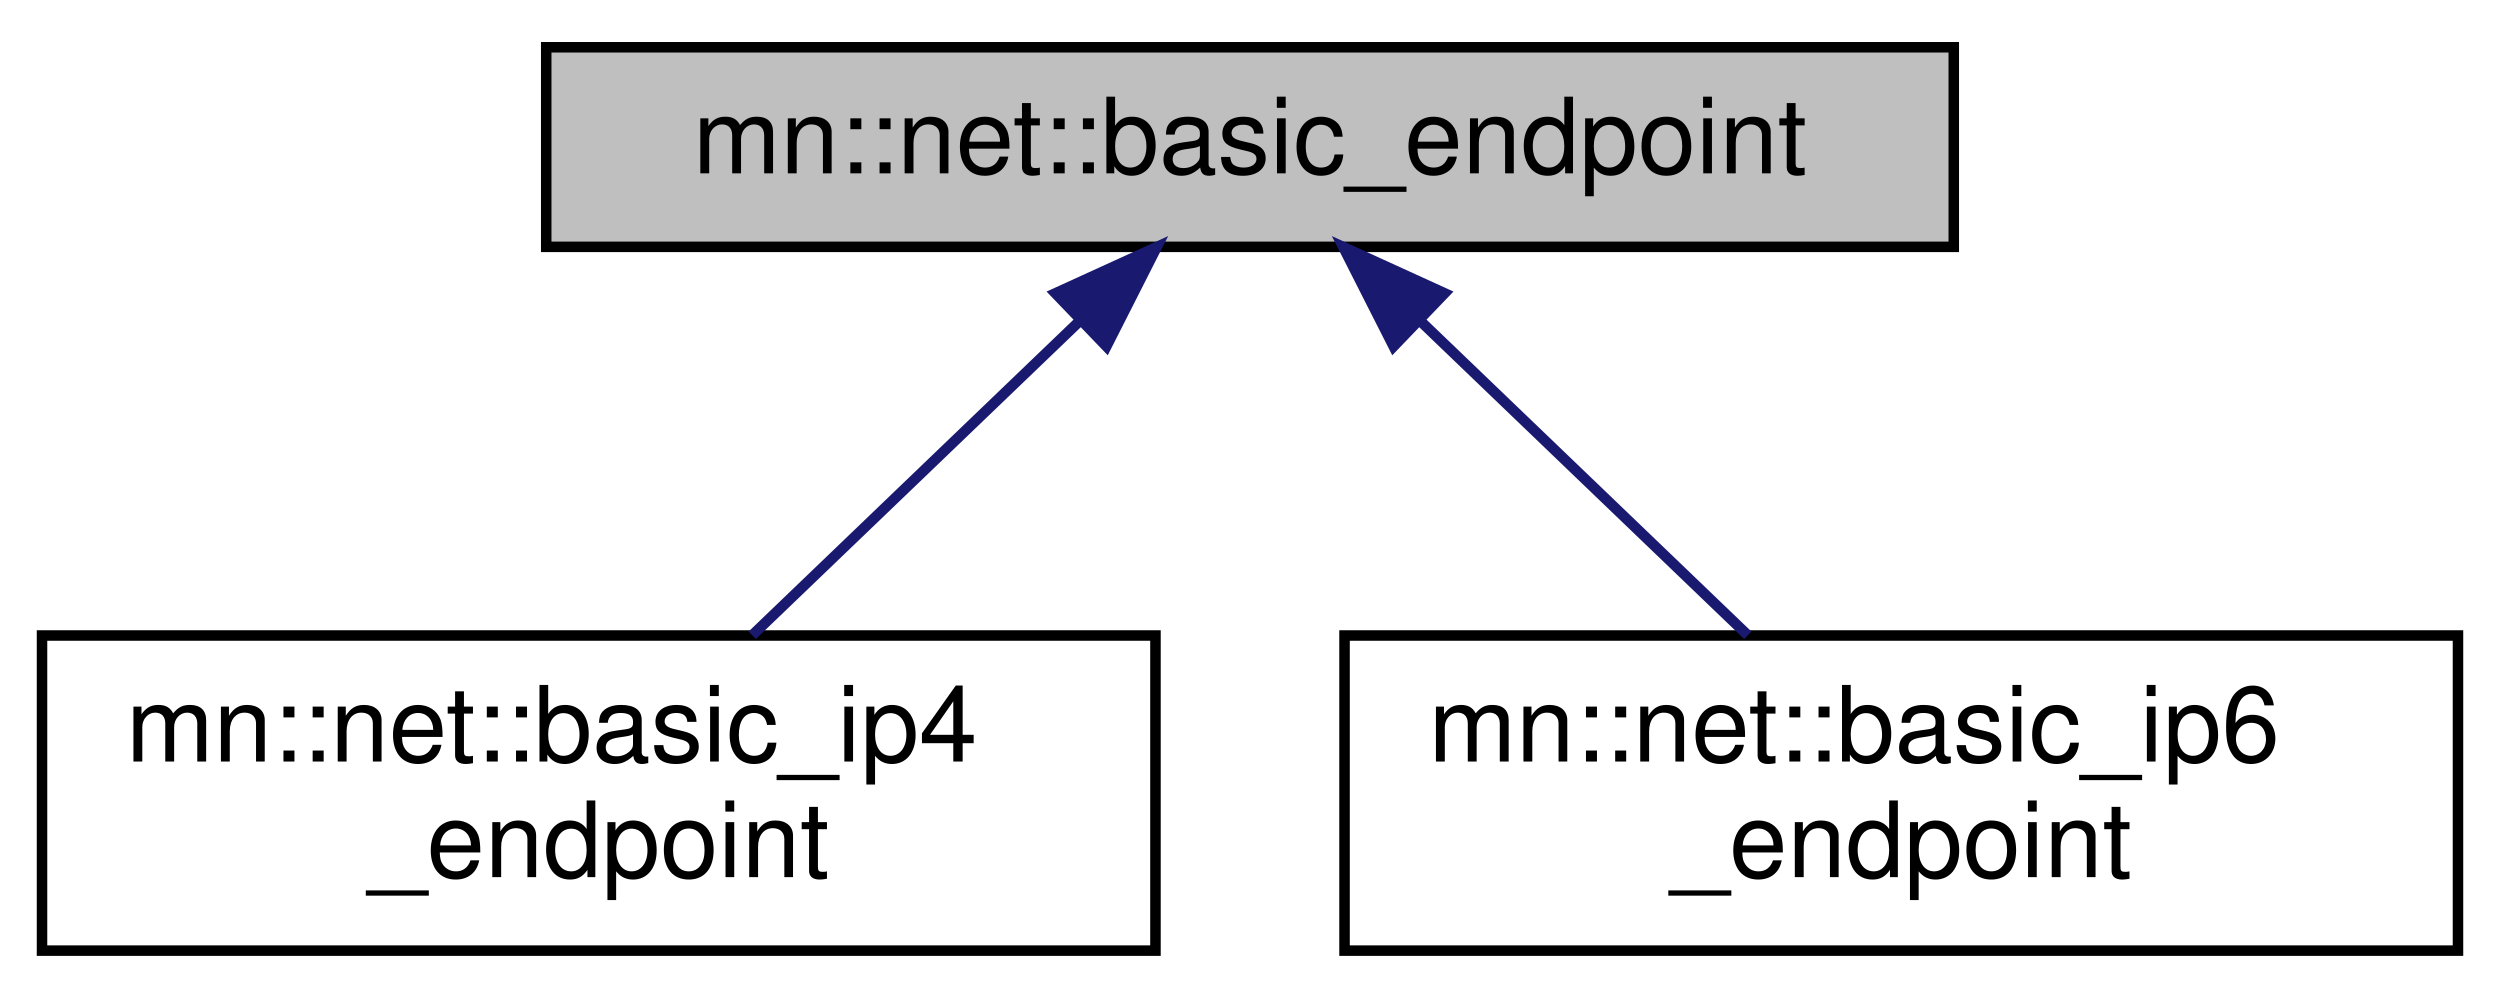
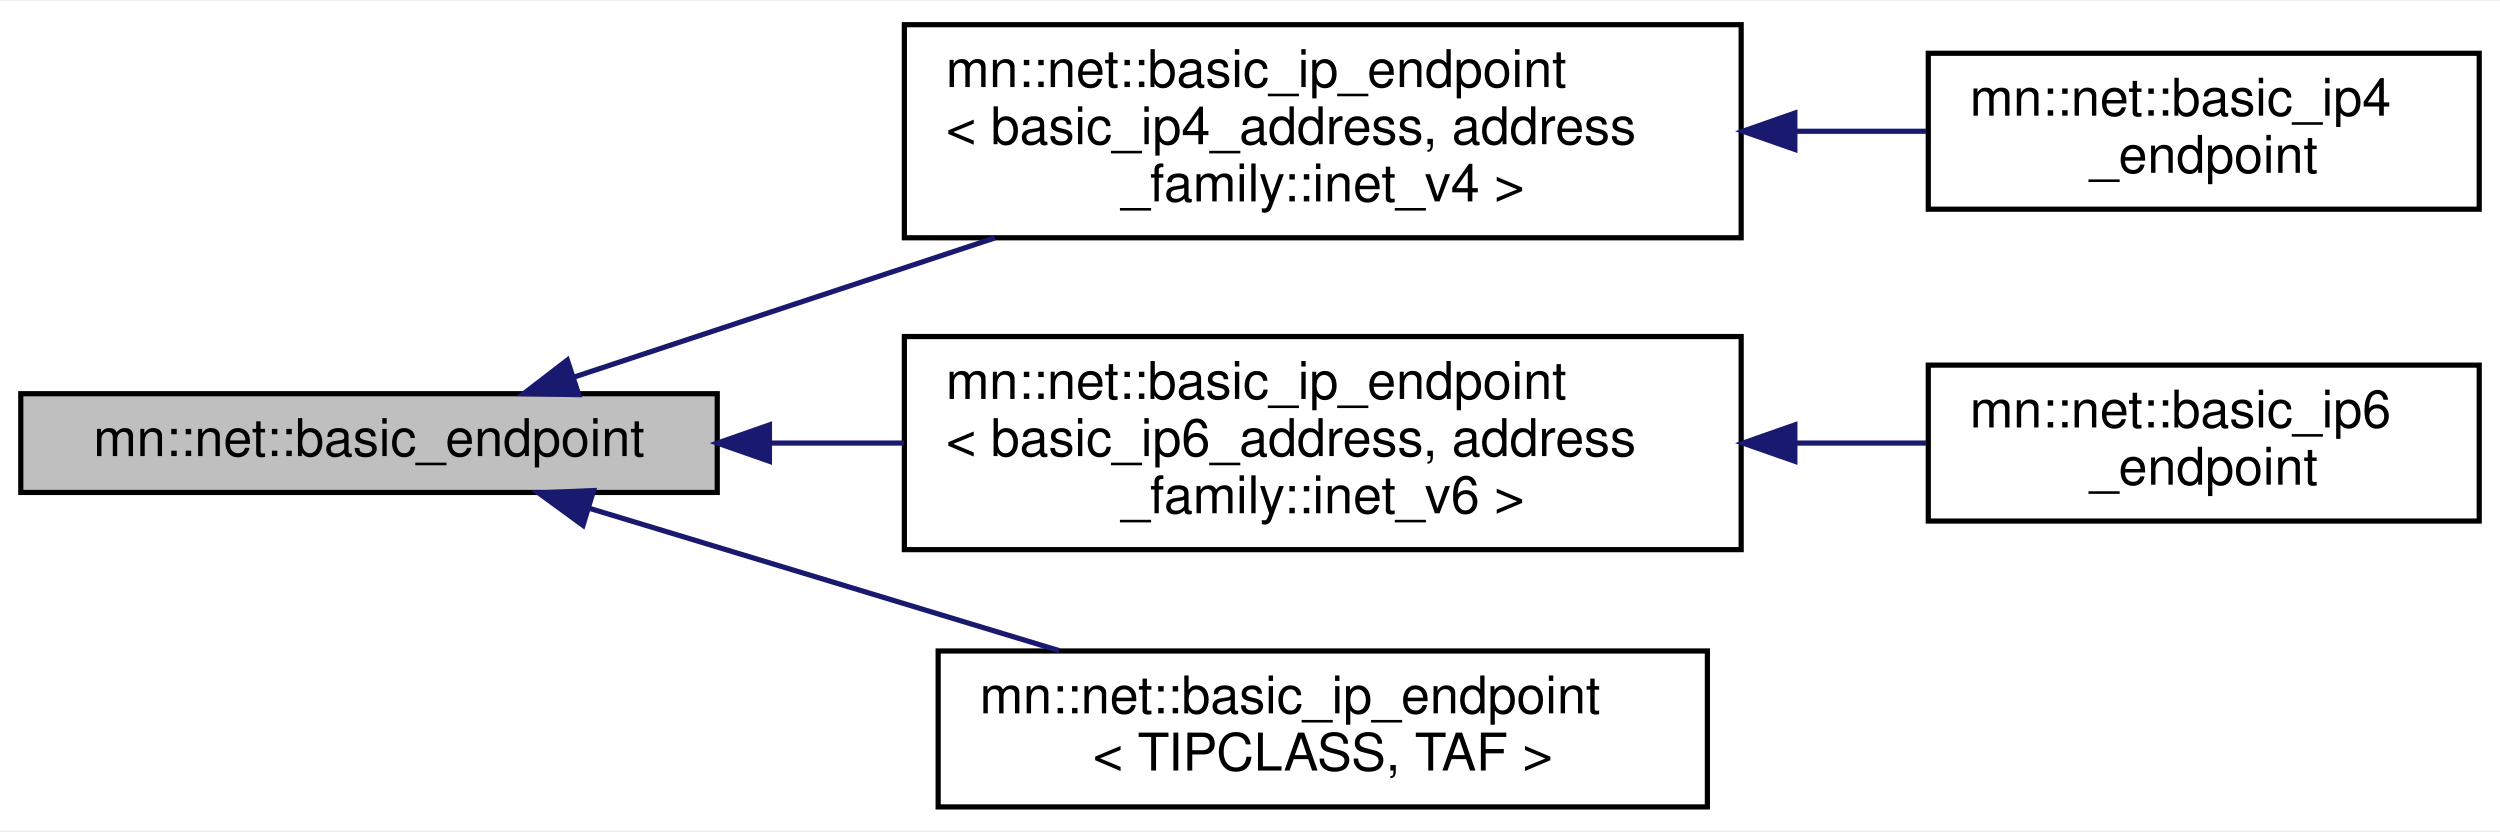
- <svg xmlns="http://www.w3.org/2000/svg" xmlns:xlink="http://www.w3.org/1999/xlink" width="238pt" height="95pt" viewBox="0.00 0.00 238.00 95.00">
-   <g id="graph0" class="graph" transform="scale(1 1) rotate(0) translate(4 91)">
-     <polygon fill="white" stroke="transparent" points="-4,4 -4,-91 234,-91 234,4 -4,4" />
+ <svg xmlns="http://www.w3.org/2000/svg" xmlns:xlink="http://www.w3.org/1999/xlink" width="481pt" height="160pt" viewBox="0.00 0.00 481.00 159.50">
+   <g id="graph0" class="graph" transform="scale(1 1) rotate(0) translate(4 155.5)">
+     <polygon fill="white" stroke="transparent" points="-4,4 -4,-155.5 477,-155.5 477,4 -4,4" />
    <g id="node1" class="node">
      <g id="a_node1">
-         <a xlink:title=" ">
-           <polygon fill="#bfbfbf" stroke="black" points="48,-67.5 48,-86.5 182,-86.5 182,-67.5 48,-67.5" />
-           <text text-anchor="middle" x="115" y="-74.5" font-family="Helvetica,sans-Serif" font-size="10.00">mn::net::basic_endpoint</text>
+         <a xlink:title="This abstract basic class represents an endpoint/socket address.">
+           <polygon fill="#bfbfbf" stroke="black" points="0,-61 0,-80 134,-80 134,-61 0,-61" />
+           <text text-anchor="middle" x="67" y="-68" font-family="Helvetica,sans-Serif" font-size="10.00">mn::net::basic_endpoint</text>
        </a>
      </g>
    </g>
    <g id="node2" class="node">
      <g id="a_node2">
-         <a xlink:href="classmn_1_1net_1_1basic__ip4__endpoint.html" target="_top" xlink:title=" ">
-           <polygon fill="white" stroke="black" points="0,-0.5 0,-30.5 106,-30.5 106,-0.5 0,-0.5" />
-           <text text-anchor="start" x="8" y="-18.5" font-family="Helvetica,sans-Serif" font-size="10.00">mn::net::basic_ip4</text>
-           <text text-anchor="middle" x="53" y="-7.5" font-family="Helvetica,sans-Serif" font-size="10.00">_endpoint</text>
+         <a xlink:href="classmn_1_1net_1_1basic__ip__endpoint.html" target="_top" xlink:title=" ">
+           <polygon fill="white" stroke="black" points="170,-110 170,-151 331,-151 331,-110 170,-110" />
+           <text text-anchor="start" x="178" y="-139" font-family="Helvetica,sans-Serif" font-size="10.00">mn::net::basic_ip_endpoint</text>
+           <text text-anchor="start" x="178" y="-128" font-family="Helvetica,sans-Serif" font-size="10.00">&lt; basic_ip4_address, address</text>
+           <text text-anchor="middle" x="250.5" y="-117" font-family="Helvetica,sans-Serif" font-size="10.00">_family::inet_v4 &gt;</text>
        </a>
      </g>
    </g>
    <g id="edge1" class="edge">
-       <path fill="none" stroke="midnightblue" d="M98.71,-60.37C89.07,-51.11 76.95,-39.48 67.61,-30.52" />
-       <polygon fill="midnightblue" stroke="midnightblue" points="96.48,-63.08 106.12,-67.48 101.33,-58.03 96.48,-63.08" />
+       <path fill="none" stroke="midnightblue" d="M106.37,-83.18C129.88,-90.96 160.53,-101.09 187.43,-109.98" />
+       <polygon fill="midnightblue" stroke="midnightblue" points="107.35,-79.82 96.76,-80.01 105.16,-86.47 107.35,-79.82" />
+     </g>
+     <g id="node4" class="node">
+       <g id="a_node4">
+         <a xlink:href="classmn_1_1net_1_1basic__ip__endpoint.html" target="_top" xlink:title=" ">
+           <polygon fill="white" stroke="black" points="170,-50 170,-91 331,-91 331,-50 170,-50" />
+           <text text-anchor="start" x="178" y="-79" font-family="Helvetica,sans-Serif" font-size="10.00">mn::net::basic_ip_endpoint</text>
+           <text text-anchor="start" x="178" y="-68" font-family="Helvetica,sans-Serif" font-size="10.00">&lt; basic_ip6_address, address</text>
+           <text text-anchor="middle" x="250.5" y="-57" font-family="Helvetica,sans-Serif" font-size="10.00">_family::inet_v6 &gt;</text>
+         </a>
+       </g>
+     </g>
+     <g id="edge3" class="edge">
+       <path fill="none" stroke="midnightblue" d="M144.27,-70.5C152.75,-70.5 161.4,-70.5 169.92,-70.5" />
+       <polygon fill="midnightblue" stroke="midnightblue" points="144.04,-67 134.04,-70.5 144.04,-74 144.04,-67" />
+     </g>
+     <g id="node6" class="node">
+       <g id="a_node6">
+         <a xlink:href="classmn_1_1net_1_1basic__ip__endpoint.html" target="_top" xlink:title="This template basic class represents an ip endpoint/socket address.">
+           <polygon fill="white" stroke="black" points="176.5,-0.5 176.5,-30.5 324.5,-30.5 324.5,-0.5 176.5,-0.5" />
+           <text text-anchor="start" x="184.5" y="-18.5" font-family="Helvetica,sans-Serif" font-size="10.00">mn::net::basic_ip_endpoint</text>
+           <text text-anchor="middle" x="250.5" y="-7.5" font-family="Helvetica,sans-Serif" font-size="10.00">&lt; TIPCLASS, TAF &gt;</text>
+         </a>
+       </g>
+     </g>
+     <g id="edge5" class="edge">
+       <path fill="none" stroke="midnightblue" d="M109.47,-57.93C136.32,-49.8 171.44,-39.16 199.78,-30.57" />
+       <polygon fill="midnightblue" stroke="midnightblue" points="108.17,-54.67 99.61,-60.92 110.2,-61.37 108.17,-54.67" />
    </g>
    <g id="node3" class="node">
      <g id="a_node3">
-         <a xlink:href="classmn_1_1net_1_1basic__ip6__endpoint.html" target="_top" xlink:title=" ">
-           <polygon fill="white" stroke="black" points="124,-0.5 124,-30.5 230,-30.5 230,-0.5 124,-0.5" />
-           <text text-anchor="start" x="132" y="-18.5" font-family="Helvetica,sans-Serif" font-size="10.00">mn::net::basic_ip6</text>
-           <text text-anchor="middle" x="177" y="-7.5" font-family="Helvetica,sans-Serif" font-size="10.00">_endpoint</text>
+         <a xlink:href="classmn_1_1net_1_1basic__ip4__endpoint.html" target="_top" xlink:title=" ">
+           <polygon fill="white" stroke="black" points="367,-115.5 367,-145.5 473,-145.5 473,-115.5 367,-115.5" />
+           <text text-anchor="start" x="375" y="-133.5" font-family="Helvetica,sans-Serif" font-size="10.00">mn::net::basic_ip4</text>
+           <text text-anchor="middle" x="420" y="-122.5" font-family="Helvetica,sans-Serif" font-size="10.00">_endpoint</text>
        </a>
      </g>
    </g>
    <g id="edge2" class="edge">
-       <path fill="none" stroke="midnightblue" d="M131.29,-60.37C140.93,-51.11 153.05,-39.48 162.39,-30.52" />
-       <polygon fill="midnightblue" stroke="midnightblue" points="128.67,-58.03 123.88,-67.48 133.52,-63.08 128.67,-58.03" />
+       <path fill="none" stroke="midnightblue" d="M341.42,-130.5C350.01,-130.5 358.51,-130.5 366.56,-130.5" />
+       <polygon fill="midnightblue" stroke="midnightblue" points="341.33,-127 331.33,-130.5 341.33,-134 341.33,-127" />
+     </g>
+     <g id="node5" class="node">
+       <g id="a_node5">
+         <a xlink:href="classmn_1_1net_1_1basic__ip6__endpoint.html" target="_top" xlink:title="This class represents an IPv6 endpoint/socket address.">
+           <polygon fill="white" stroke="black" points="367,-55.5 367,-85.5 473,-85.5 473,-55.5 367,-55.5" />
+           <text text-anchor="start" x="375" y="-73.5" font-family="Helvetica,sans-Serif" font-size="10.00">mn::net::basic_ip6</text>
+           <text text-anchor="middle" x="420" y="-62.5" font-family="Helvetica,sans-Serif" font-size="10.00">_endpoint</text>
+         </a>
+       </g>
+     </g>
+     <g id="edge4" class="edge">
+       <path fill="none" stroke="midnightblue" d="M341.42,-70.5C350.01,-70.5 358.51,-70.5 366.56,-70.5" />
+       <polygon fill="midnightblue" stroke="midnightblue" points="341.33,-67 331.33,-70.5 341.33,-74 341.33,-67" />
    </g>
  </g>
</svg>
